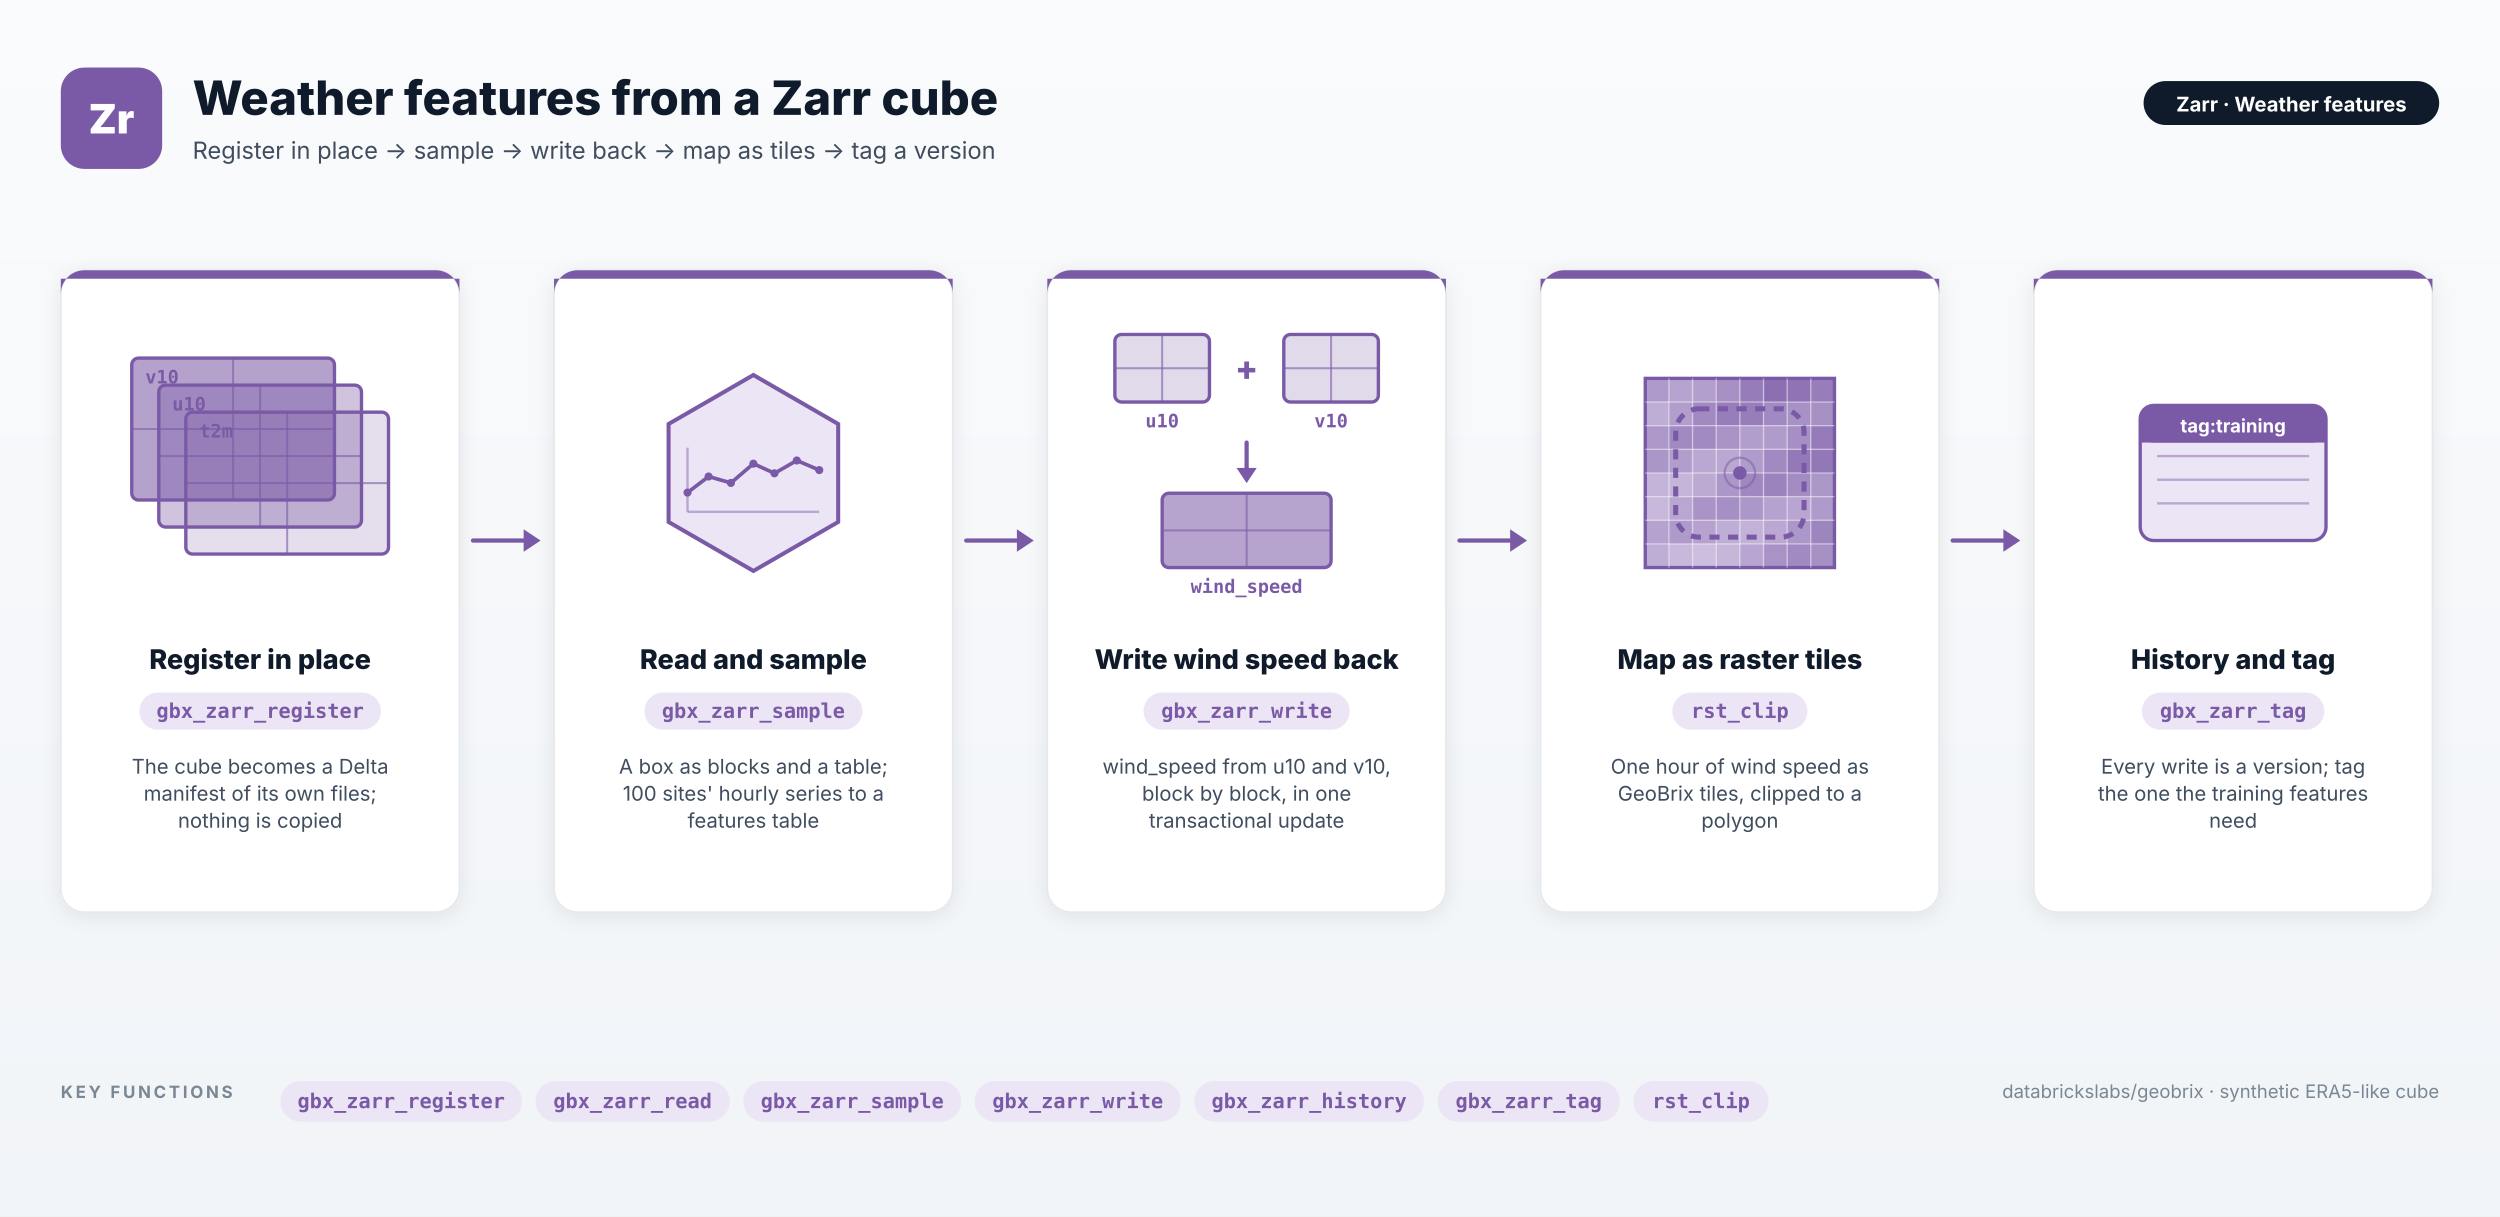
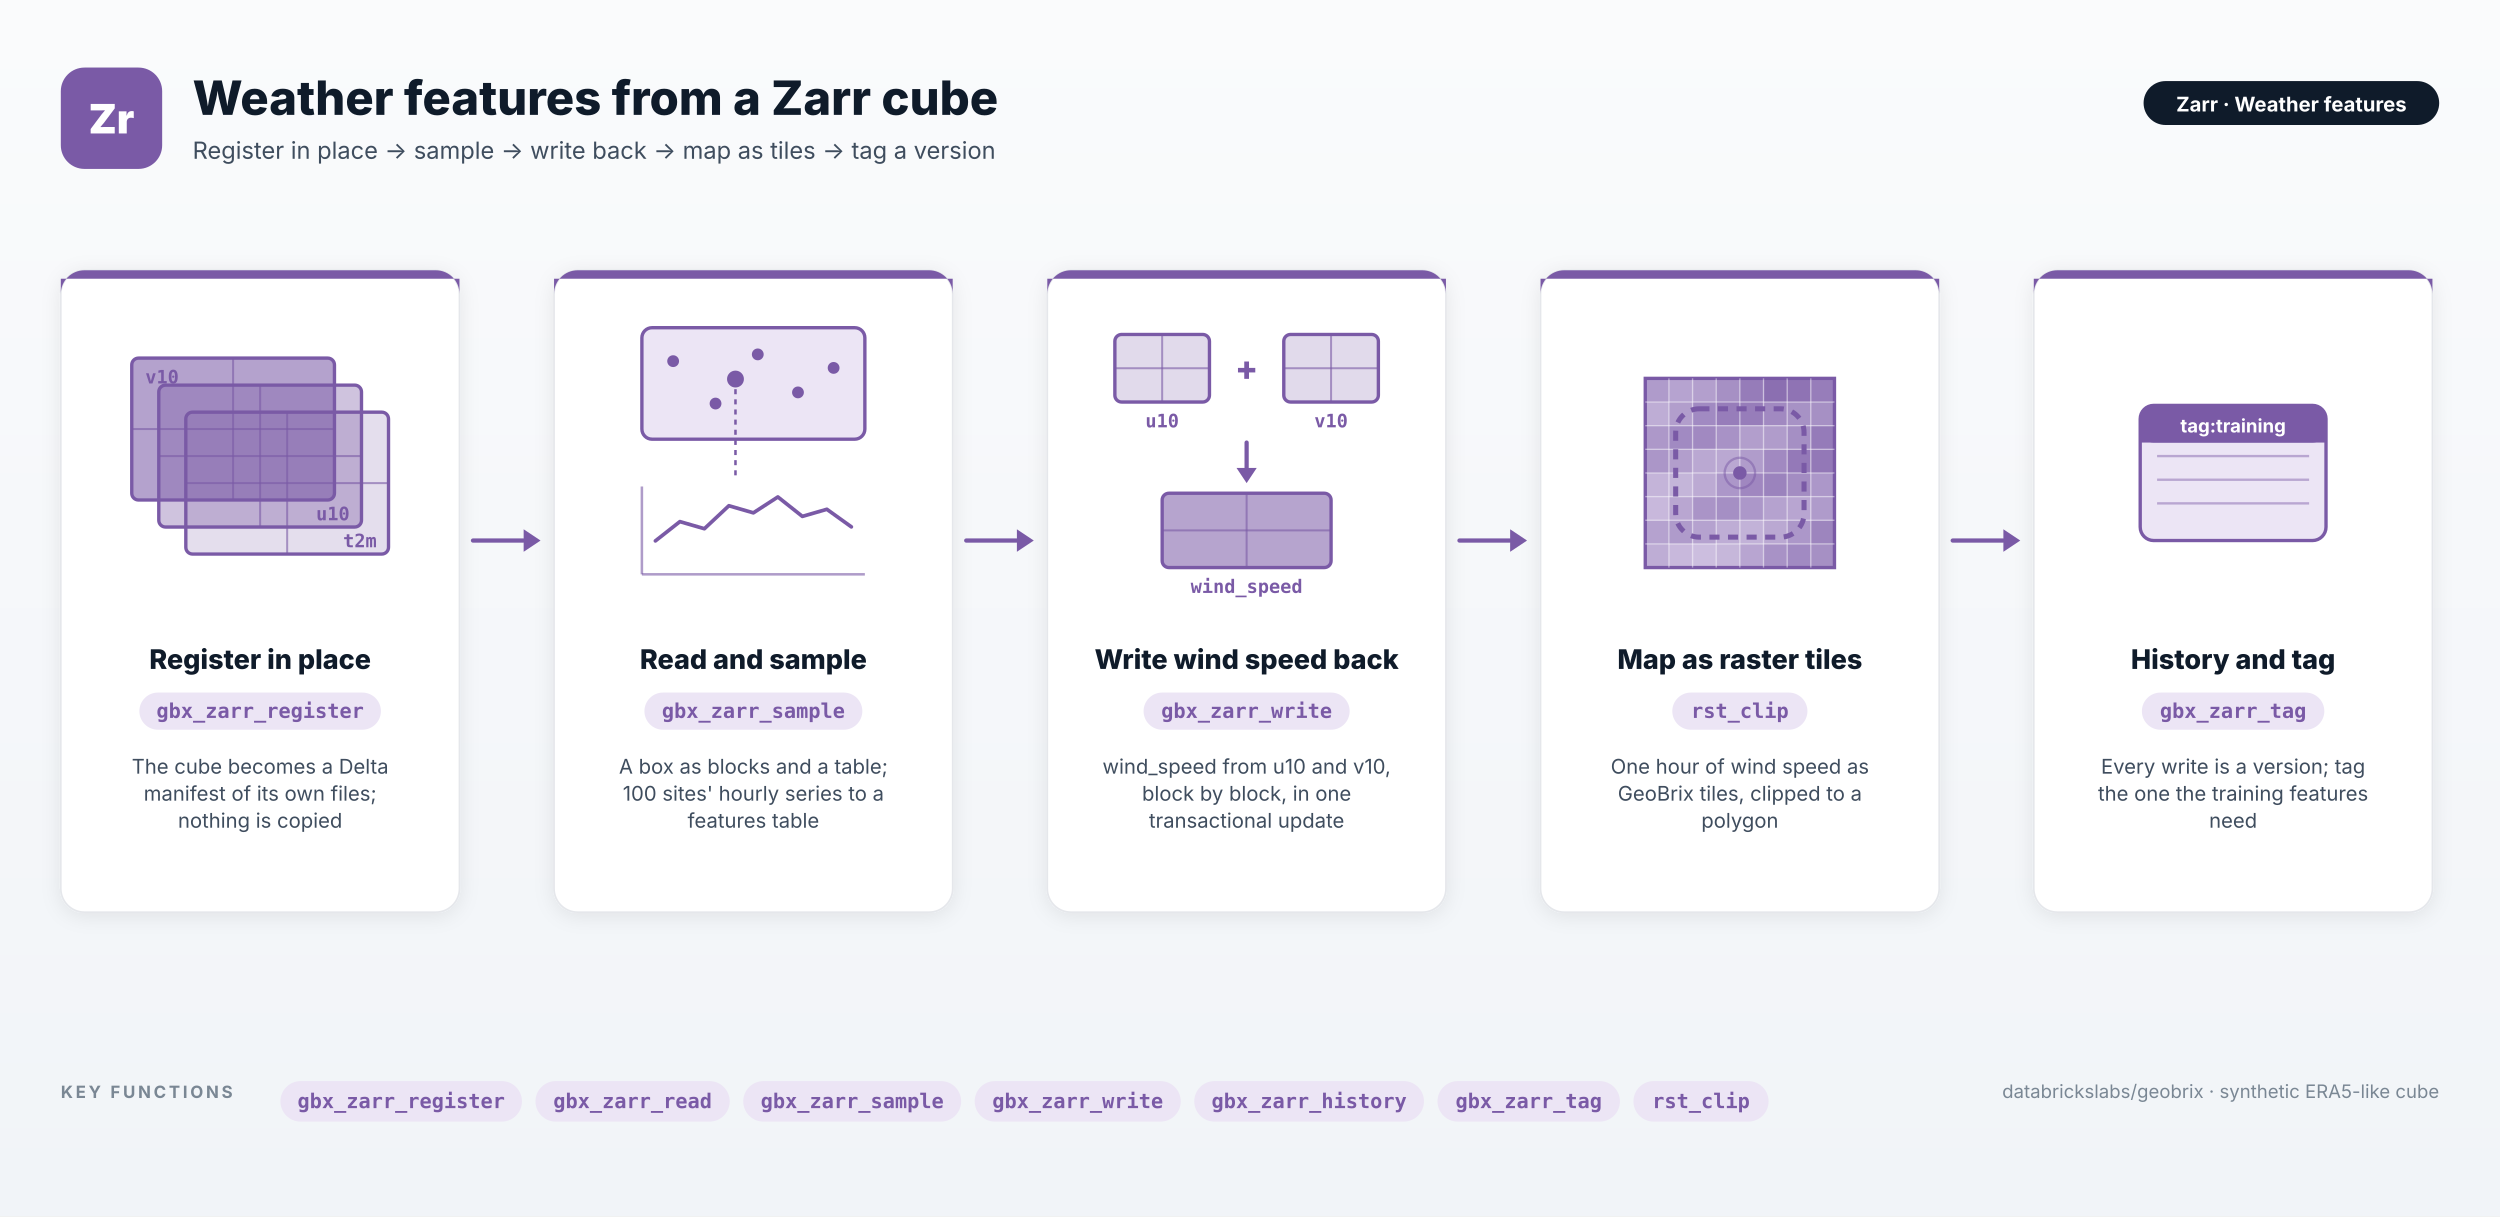
<svg xmlns="http://www.w3.org/2000/svg" viewBox="0 0 1480 720" width="1480" height="720" style="font-family: Inter, -apple-system, system-ui, sans-serif;">
  <defs>
    <filter id="card-shadow" x="-5%" y="-5%" width="110%" height="115%">
      <feDropShadow dx="0" dy="2" stdDeviation="6" flood-color="#0F1B2A" flood-opacity="0.08" />
    </filter>
    <linearGradient id="bg" x1="0" y1="0" x2="0" y2="1">
      <stop offset="0" stop-color="#FAFBFC" />
      <stop offset="1" stop-color="#F1F4F8" />
    </linearGradient>
  </defs>
  <rect x="0" y="0" width="1480" height="720" fill="url(#bg)" />
  <rect x="36" y="40" rx="14" ry="14" width="60" height="60" fill="#7A5AA6" />
  <text x="66.0" y="79.0" text-anchor="middle" font-family="Inter, -apple-system, system-ui, sans-serif" font-size="24" font-weight="900" fill="#FFFFFF">Zr</text>
  <text x="114" y="68" font-family="Inter, -apple-system, system-ui, sans-serif" font-size="28" font-weight="800" fill="#0F1B2A" text-anchor="start">Weather features from a Zarr cube</text>
  <text x="114" y="94" font-family="Inter, -apple-system, system-ui, sans-serif" font-size="14" font-weight="400" fill="#3F4D5E" text-anchor="start">Register in place → sample → write back → map as tiles → tag a version</text>
  <rect x="1269" y="48" rx="13" ry="13" width="175" height="26" fill="#0F1B2A" />
  <text x="1356.5" y="66" text-anchor="middle" font-family="Inter, -apple-system, system-ui, sans-serif" font-size="12" font-weight="700" fill="#FFFFFF">Zarr · Weather features</text>
  <rect x="36" y="160" rx="14" ry="14" width="236" height="380" fill="#FFFFFF" stroke="#E5E7EB" stroke-width="1" filter="url(#card-shadow)" />
  <path d="M 36 174 A 14 14 0 0 1 50 160 H 258 A 14 14 0 0 1 272 174 V 165 H 36 Z" fill="#7A5AA6" />
  <rect x="110.0" y="244.0" rx="4" ry="4" width="120" height="84" fill="#7A5AA6" fill-opacity="0.20" stroke="#7A5AA6" stroke-width="2" />
  <line x1="170.0" y1="244.0" x2="170.0" y2="328.0" stroke="#7A5AA6" stroke-opacity="0.6" stroke-width="1.2" />
  <line x1="110.0" y1="286.0" x2="230.0" y2="286.0" stroke="#7A5AA6" stroke-opacity="0.6" stroke-width="1.2" />
-   <text x="118.0" y="259.0" font-family="ui-monospace, SFMono-Regular, Menlo, Consolas, monospace" font-size="11" font-weight="700" fill="#7A5AA6">t2m</text>
  <rect x="94.0" y="228.0" rx="4" ry="4" width="120" height="84" fill="#7A5AA6" fill-opacity="0.36" stroke="#7A5AA6" stroke-width="2" />
  <line x1="154.0" y1="228.0" x2="154.0" y2="312.0" stroke="#7A5AA6" stroke-opacity="0.6" stroke-width="1.2" />
  <line x1="94.0" y1="270.0" x2="214.0" y2="270.0" stroke="#7A5AA6" stroke-opacity="0.6" stroke-width="1.2" />
-   <text x="102.0" y="243.0" font-family="ui-monospace, SFMono-Regular, Menlo, Consolas, monospace" font-size="11" font-weight="700" fill="#7A5AA6">u10</text>
  <rect x="78.0" y="212.0" rx="4" ry="4" width="120" height="84" fill="#7A5AA6" fill-opacity="0.56" stroke="#7A5AA6" stroke-width="2" />
  <line x1="138.0" y1="212.0" x2="138.0" y2="296.0" stroke="#7A5AA6" stroke-opacity="0.6" stroke-width="1.2" />
  <line x1="78.0" y1="254.0" x2="198.0" y2="254.0" stroke="#7A5AA6" stroke-opacity="0.6" stroke-width="1.2" />
-   <text x="86.0" y="227.0" font-family="ui-monospace, SFMono-Regular, Menlo, Consolas, monospace" font-size="11" font-weight="700" fill="#7A5AA6">v10</text>
+   <text x="223.0" y="324.0" text-anchor="end" font-family="ui-monospace, SFMono-Regular, Menlo, Consolas, monospace" font-size="11" font-weight="700" fill="#7A5AA6">t2m</text>
+   <text x="207.0" y="308.0" text-anchor="end" font-family="ui-monospace, SFMono-Regular, Menlo, Consolas, monospace" font-size="11" font-weight="700" fill="#7A5AA6">u10</text>
+   <text x="86.0" y="227.0" text-anchor="start" font-family="ui-monospace, SFMono-Regular, Menlo, Consolas, monospace" font-size="11" font-weight="700" fill="#7A5AA6">v10</text>
  <text x="154.0" y="396" font-family="Inter, -apple-system, system-ui, sans-serif" font-size="16" font-weight="800" fill="#0F1B2A" text-anchor="middle">Register in place</text>
  <g transform="translate(82.5, 410)">
    <rect x="0" y="0" rx="11" ry="11" width="143" height="22" fill="#ECE5F5" />
    <text x="71.5" y="15.0" text-anchor="middle" font-family="ui-monospace, SFMono-Regular, Menlo, Consolas, monospace" font-size="12" font-weight="700" fill="#7A5AA6">gbx_zarr_register</text>
  </g>
  <text x="154.0" y="458" text-anchor="middle" font-family="Inter, sans-serif" font-size="12" fill="#3F4D5E">The cube becomes a Delta</text>
  <text x="154.0" y="474" text-anchor="middle" font-family="Inter, sans-serif" font-size="12" fill="#3F4D5E">manifest of its own files;</text>
  <text x="154.0" y="490" text-anchor="middle" font-family="Inter, sans-serif" font-size="12" fill="#3F4D5E">nothing is copied</text>
  <line x1="280" y1="320.0" x2="310" y2="320.0" stroke="#7A5AA6" stroke-width="2.5" stroke-linecap="round" />
  <polygon points="320,320.0 310,313.333 310,326.667" fill="#7A5AA6" />
  <rect x="328" y="160" rx="14" ry="14" width="236" height="380" fill="#FFFFFF" stroke="#E5E7EB" stroke-width="1" filter="url(#card-shadow)" />
  <path d="M 328 174 A 14 14 0 0 1 342 160 H 550 A 14 14 0 0 1 564 174 V 165 H 328 Z" fill="#7A5AA6" />
-   <polygon points="446.0,222.0 496.2,251.0 496.2,309.0 446.0,338.0 395.8,309.0 395.8,251.0" fill="#ECE5F5" stroke="#7A5AA6" stroke-width="2.4" />
-   <line x1="407.0" y1="303.0" x2="485.0" y2="303.0" stroke="#7A5AA6" stroke-width="1.4" stroke-opacity="0.45" />
-   <line x1="407.0" y1="265.0" x2="407.0" y2="303.0" stroke="#7A5AA6" stroke-width="1.4" stroke-opacity="0.45" />
-   <polyline points="407.0,291.6 419.5,282.1 432.7,285.9 446.0,274.5 458.5,280.2 471.7,272.6 485.0,278.3" fill="none" stroke="#7A5AA6" stroke-width="2.2" stroke-linecap="round" stroke-linejoin="round" />
-   <circle cx="407.0" cy="291.6" r="2.4" fill="#7A5AA6" />
-   <circle cx="419.5" cy="282.1" r="2.4" fill="#7A5AA6" />
-   <circle cx="432.7" cy="285.9" r="2.4" fill="#7A5AA6" />
-   <circle cx="446.0" cy="274.5" r="2.4" fill="#7A5AA6" />
-   <circle cx="458.5" cy="280.2" r="2.4" fill="#7A5AA6" />
-   <circle cx="471.7" cy="272.6" r="2.4" fill="#7A5AA6" />
-   <circle cx="485.0" cy="278.3" r="2.4" fill="#7A5AA6" />
+   <rect x="380.0" y="194.0" rx="6" ry="6" width="132" height="66" fill="#ECE5F5" stroke="#7A5AA6" stroke-width="2" />
+   <circle cx="398.5" cy="213.8" r="3.5" fill="#7A5AA6" />
+   <circle cx="423.6" cy="238.9" r="3.5" fill="#7A5AA6" />
+   <circle cx="448.6" cy="209.8" r="3.5" fill="#7A5AA6" />
+   <circle cx="472.4" cy="232.3" r="3.5" fill="#7A5AA6" />
+   <circle cx="493.5" cy="217.8" r="3.5" fill="#7A5AA6" />
+   <circle cx="435.4" cy="224.4" r="5" fill="#7A5AA6" />
+   <line x1="435.4" y1="230.4" x2="435.4" y2="282.0" stroke="#7A5AA6" stroke-width="1.5" stroke-dasharray="3 3" />
+   <line x1="380.0" y1="340.0" x2="512.0" y2="340.0" stroke="#7A5AA6" stroke-opacity="0.6" stroke-width="1.5" />
+   <line x1="380.0" y1="288.0" x2="380.0" y2="340.0" stroke="#7A5AA6" stroke-opacity="0.6" stroke-width="1.5" />
+   <polyline points="388.0,320.2 402.5,308.8 417.0,313.0 431.5,299.4 446.0,303.6 460.5,294.2 475.0,305.7 489.5,301.5 504.0,311.9" fill="none" stroke="#7A5AA6" stroke-width="2.2" stroke-linejoin="round" stroke-linecap="round" />
  <text x="446.0" y="396" font-family="Inter, -apple-system, system-ui, sans-serif" font-size="16" font-weight="800" fill="#0F1B2A" text-anchor="middle">Read and sample</text>
  <g transform="translate(381.5, 410)">
    <rect x="0" y="0" rx="11" ry="11" width="129" height="22" fill="#ECE5F5" />
    <text x="64.5" y="15.0" text-anchor="middle" font-family="ui-monospace, SFMono-Regular, Menlo, Consolas, monospace" font-size="12" font-weight="700" fill="#7A5AA6">gbx_zarr_sample</text>
  </g>
  <text x="446.0" y="458" text-anchor="middle" font-family="Inter, sans-serif" font-size="12" fill="#3F4D5E">A box as blocks and a table;</text>
  <text x="446.0" y="474" text-anchor="middle" font-family="Inter, sans-serif" font-size="12" fill="#3F4D5E">100 sites' hourly series to a</text>
  <text x="446.0" y="490" text-anchor="middle" font-family="Inter, sans-serif" font-size="12" fill="#3F4D5E">features table</text>
  <line x1="572" y1="320.0" x2="602" y2="320.0" stroke="#7A5AA6" stroke-width="2.5" stroke-linecap="round" />
  <polygon points="612,320.0 602,313.333 602,326.667" fill="#7A5AA6" />
  <rect x="620" y="160" rx="14" ry="14" width="236" height="380" fill="#FFFFFF" stroke="#E5E7EB" stroke-width="1" filter="url(#card-shadow)" />
  <path d="M 620 174 A 14 14 0 0 1 634 160 H 842 A 14 14 0 0 1 856 174 V 165 H 620 Z" fill="#7A5AA6" />
  <rect x="660.0" y="198.0" rx="4" ry="4" width="56" height="40" fill="#7A5AA6" fill-opacity="0.22" stroke="#7A5AA6" stroke-width="2" />
  <line x1="688.0" y1="198.0" x2="688.0" y2="238.0" stroke="#7A5AA6" stroke-opacity="0.6" stroke-width="1.2" />
  <line x1="660.0" y1="218.0" x2="716.0" y2="218.0" stroke="#7A5AA6" stroke-opacity="0.6" stroke-width="1.2" />
  <text x="688.0" y="253.0" text-anchor="middle" font-family="ui-monospace, SFMono-Regular, Menlo, Consolas, monospace" font-size="11" font-weight="700" fill="#7A5AA6">u10</text>
  <rect x="760.0" y="198.0" rx="4" ry="4" width="56" height="40" fill="#7A5AA6" fill-opacity="0.22" stroke="#7A5AA6" stroke-width="2" />
  <line x1="788.0" y1="198.0" x2="788.0" y2="238.0" stroke="#7A5AA6" stroke-opacity="0.6" stroke-width="1.2" />
  <line x1="760.0" y1="218.0" x2="816.0" y2="218.0" stroke="#7A5AA6" stroke-opacity="0.6" stroke-width="1.2" />
  <text x="788.0" y="253.0" text-anchor="middle" font-family="ui-monospace, SFMono-Regular, Menlo, Consolas, monospace" font-size="11" font-weight="700" fill="#7A5AA6">v10</text>
  <text x="738.0" y="225.0" text-anchor="middle" font-family="Inter, sans-serif" font-size="20" font-weight="800" fill="#7A5AA6">+</text>
  <line x1="738.0" y1="262.0" x2="738.0" y2="278.0" stroke="#7A5AA6" stroke-width="2.5" stroke-linecap="round" />
  <polygon points="738.0,286.0 732.0,277.0 744.0,277.0" fill="#7A5AA6" />
  <rect x="688.0" y="292.0" rx="4" ry="4" width="100" height="44" fill="#7A5AA6" fill-opacity="0.55" stroke="#7A5AA6" stroke-width="2" />
  <line x1="738.0" y1="292.0" x2="738.0" y2="336.0" stroke="#7A5AA6" stroke-opacity="0.6" stroke-width="1.2" />
  <line x1="688.0" y1="314.0" x2="788.0" y2="314.0" stroke="#7A5AA6" stroke-opacity="0.6" stroke-width="1.2" />
  <text x="738.0" y="351.0" text-anchor="middle" font-family="ui-monospace, SFMono-Regular, Menlo, Consolas, monospace" font-size="11" font-weight="700" fill="#7A5AA6">wind_speed</text>
  <text x="738.0" y="396" font-family="Inter, -apple-system, system-ui, sans-serif" font-size="16" font-weight="800" fill="#0F1B2A" text-anchor="middle">Write wind speed back</text>
  <g transform="translate(677.0, 410)">
    <rect x="0" y="0" rx="11" ry="11" width="122" height="22" fill="#ECE5F5" />
    <text x="61.0" y="15.0" text-anchor="middle" font-family="ui-monospace, SFMono-Regular, Menlo, Consolas, monospace" font-size="12" font-weight="700" fill="#7A5AA6">gbx_zarr_write</text>
  </g>
  <text x="738.0" y="458" text-anchor="middle" font-family="Inter, sans-serif" font-size="12" fill="#3F4D5E">wind_speed from u10 and v10,</text>
  <text x="738.0" y="474" text-anchor="middle" font-family="Inter, sans-serif" font-size="12" fill="#3F4D5E">block by block, in one</text>
  <text x="738.0" y="490" text-anchor="middle" font-family="Inter, sans-serif" font-size="12" fill="#3F4D5E">transactional update</text>
  <line x1="864" y1="320.0" x2="894" y2="320.0" stroke="#7A5AA6" stroke-width="2.5" stroke-linecap="round" />
  <polygon points="904,320.0 894,313.333 894,326.667" fill="#7A5AA6" />
  <rect x="912" y="160" rx="14" ry="14" width="236" height="380" fill="#FFFFFF" stroke="#E5E7EB" stroke-width="1" filter="url(#card-shadow)" />
  <path d="M 912 174 A 14 14 0 0 1 926 160 H 1134 A 14 14 0 0 1 1148 174 V 165 H 912 Z" fill="#7A5AA6" />
  <rect x="974.0" y="224.0" width="112" height="112" fill="#ECE5F5" stroke="#7A5AA6" stroke-width="2" />
  <rect x="974.0" y="224.0" width="14" height="14" fill="#7A5AA6" fill-opacity="0.53" />
  <rect x="988.0" y="224.0" width="14" height="14" fill="#7A5AA6" fill-opacity="0.47" />
  <rect x="1002.0" y="224.0" width="14" height="14" fill="#7A5AA6" fill-opacity="0.50" />
  <rect x="1016.0" y="224.0" width="14" height="14" fill="#7A5AA6" fill-opacity="0.61" />
  <rect x="1030.0" y="224.0" width="14" height="14" fill="#7A5AA6" fill-opacity="0.75" />
  <rect x="1044.0" y="224.0" width="14" height="14" fill="#7A5AA6" fill-opacity="0.84" />
  <rect x="1058.0" y="224.0" width="14" height="14" fill="#7A5AA6" fill-opacity="0.82" />
  <rect x="1072.0" y="224.0" width="14" height="14" fill="#7A5AA6" fill-opacity="0.74" />
  <rect x="974.0" y="238.0" width="14" height="14" fill="#7A5AA6" fill-opacity="0.40" />
  <rect x="988.0" y="238.0" width="14" height="14" fill="#7A5AA6" fill-opacity="0.51" />
  <rect x="1002.0" y="238.0" width="14" height="14" fill="#7A5AA6" fill-opacity="0.65" />
  <rect x="1016.0" y="238.0" width="14" height="14" fill="#7A5AA6" fill-opacity="0.74" />
  <rect x="1030.0" y="238.0" width="14" height="14" fill="#7A5AA6" fill-opacity="0.74" />
  <rect x="1044.0" y="238.0" width="14" height="14" fill="#7A5AA6" fill-opacity="0.66" />
  <rect x="1058.0" y="238.0" width="14" height="14" fill="#7A5AA6" fill-opacity="0.60" />
  <rect x="1072.0" y="238.0" width="14" height="14" fill="#7A5AA6" fill-opacity="0.61" />
  <rect x="974.0" y="252.0" width="14" height="14" fill="#7A5AA6" fill-opacity="0.55" />
  <rect x="988.0" y="252.0" width="14" height="14" fill="#7A5AA6" fill-opacity="0.65" />
  <rect x="1002.0" y="252.0" width="14" height="14" fill="#7A5AA6" fill-opacity="0.66" />
  <rect x="1016.0" y="252.0" width="14" height="14" fill="#7A5AA6" fill-opacity="0.59" />
  <rect x="1030.0" y="252.0" width="14" height="14" fill="#7A5AA6" fill-opacity="0.51" />
  <rect x="1044.0" y="252.0" width="14" height="14" fill="#7A5AA6" fill-opacity="0.52" />
  <rect x="1058.0" y="252.0" width="14" height="14" fill="#7A5AA6" fill-opacity="0.62" />
  <rect x="1072.0" y="252.0" width="14" height="14" fill="#7A5AA6" fill-opacity="0.76" />
  <rect x="974.0" y="266.0" width="14" height="14" fill="#7A5AA6" fill-opacity="0.57" />
  <rect x="988.0" y="266.0" width="14" height="14" fill="#7A5AA6" fill-opacity="0.51" />
  <rect x="1002.0" y="266.0" width="14" height="14" fill="#7A5AA6" fill-opacity="0.43" />
  <rect x="1016.0" y="266.0" width="14" height="14" fill="#7A5AA6" fill-opacity="0.43" />
  <rect x="1030.0" y="266.0" width="14" height="14" fill="#7A5AA6" fill-opacity="0.52" />
  <rect x="1044.0" y="266.0" width="14" height="14" fill="#7A5AA6" fill-opacity="0.66" />
  <rect x="1058.0" y="266.0" width="14" height="14" fill="#7A5AA6" fill-opacity="0.77" />
  <rect x="1072.0" y="266.0" width="14" height="14" fill="#7A5AA6" fill-opacity="0.78" />
  <rect x="974.0" y="280.0" width="14" height="14" fill="#7A5AA6" fill-opacity="0.35" />
  <rect x="988.0" y="280.0" width="14" height="14" fill="#7A5AA6" fill-opacity="0.34" />
  <rect x="1002.0" y="280.0" width="14" height="14" fill="#7A5AA6" fill-opacity="0.42" />
  <rect x="1016.0" y="280.0" width="14" height="14" fill="#7A5AA6" fill-opacity="0.56" />
  <rect x="1030.0" y="280.0" width="14" height="14" fill="#7A5AA6" fill-opacity="0.67" />
  <rect x="1044.0" y="280.0" width="14" height="14" fill="#7A5AA6" fill-opacity="0.70" />
  <rect x="1058.0" y="280.0" width="14" height="14" fill="#7A5AA6" fill-opacity="0.64" />
  <rect x="1072.0" y="280.0" width="14" height="14" fill="#7A5AA6" fill-opacity="0.56" />
  <rect x="974.0" y="294.0" width="14" height="14" fill="#7A5AA6" fill-opacity="0.32" />
  <rect x="988.0" y="294.0" width="14" height="14" fill="#7A5AA6" fill-opacity="0.45" />
  <rect x="1002.0" y="294.0" width="14" height="14" fill="#7A5AA6" fill-opacity="0.58" />
  <rect x="1016.0" y="294.0" width="14" height="14" fill="#7A5AA6" fill-opacity="0.62" />
  <rect x="1030.0" y="294.0" width="14" height="14" fill="#7A5AA6" fill-opacity="0.56" />
  <rect x="1044.0" y="294.0" width="14" height="14" fill="#7A5AA6" fill-opacity="0.48" />
  <rect x="1058.0" y="294.0" width="14" height="14" fill="#7A5AA6" fill-opacity="0.46" />
  <rect x="1072.0" y="294.0" width="14" height="14" fill="#7A5AA6" fill-opacity="0.53" />
  <rect x="974.0" y="308.0" width="14" height="14" fill="#7A5AA6" fill-opacity="0.48" />
  <rect x="988.0" y="308.0" width="14" height="14" fill="#7A5AA6" fill-opacity="0.53" />
  <rect x="1002.0" y="308.0" width="14" height="14" fill="#7A5AA6" fill-opacity="0.48" />
  <rect x="1016.0" y="308.0" width="14" height="14" fill="#7A5AA6" fill-opacity="0.40" />
  <rect x="1030.0" y="308.0" width="14" height="14" fill="#7A5AA6" fill-opacity="0.37" />
  <rect x="1044.0" y="308.0" width="14" height="14" fill="#7A5AA6" fill-opacity="0.43" />
  <rect x="1058.0" y="308.0" width="14" height="14" fill="#7A5AA6" fill-opacity="0.56" />
  <rect x="1072.0" y="308.0" width="14" height="14" fill="#7A5AA6" fill-opacity="0.69" />
  <rect x="974.0" y="322.0" width="14" height="14" fill="#7A5AA6" fill-opacity="0.41" />
  <rect x="988.0" y="322.0" width="14" height="14" fill="#7A5AA6" fill-opacity="0.32" />
  <rect x="1002.0" y="322.0" width="14" height="14" fill="#7A5AA6" fill-opacity="0.28" />
  <rect x="1016.0" y="322.0" width="14" height="14" fill="#7A5AA6" fill-opacity="0.33" />
  <rect x="1030.0" y="322.0" width="14" height="14" fill="#7A5AA6" fill-opacity="0.46" />
  <rect x="1044.0" y="322.0" width="14" height="14" fill="#7A5AA6" fill-opacity="0.59" />
  <rect x="1058.0" y="322.0" width="14" height="14" fill="#7A5AA6" fill-opacity="0.65" />
  <rect x="1072.0" y="322.0" width="14" height="14" fill="#7A5AA6" fill-opacity="0.61" />
  <line x1="988.0" y1="224.0" x2="988.0" y2="336.0" stroke="#FFFFFF" stroke-width="0.8" stroke-opacity="0.45" />
  <line x1="974.0" y1="238.0" x2="1086.0" y2="238.0" stroke="#FFFFFF" stroke-width="0.8" stroke-opacity="0.45" />
  <line x1="1002.0" y1="224.0" x2="1002.0" y2="336.0" stroke="#FFFFFF" stroke-width="0.8" stroke-opacity="0.45" />
  <line x1="974.0" y1="252.0" x2="1086.0" y2="252.0" stroke="#FFFFFF" stroke-width="0.8" stroke-opacity="0.45" />
  <line x1="1016.0" y1="224.0" x2="1016.0" y2="336.0" stroke="#FFFFFF" stroke-width="0.8" stroke-opacity="0.45" />
  <line x1="974.0" y1="266.0" x2="1086.0" y2="266.0" stroke="#FFFFFF" stroke-width="0.8" stroke-opacity="0.45" />
  <line x1="1030.0" y1="224.0" x2="1030.0" y2="336.0" stroke="#FFFFFF" stroke-width="0.8" stroke-opacity="0.45" />
  <line x1="974.0" y1="280.0" x2="1086.0" y2="280.0" stroke="#FFFFFF" stroke-width="0.8" stroke-opacity="0.45" />
  <line x1="1044.0" y1="224.0" x2="1044.0" y2="336.0" stroke="#FFFFFF" stroke-width="0.8" stroke-opacity="0.45" />
  <line x1="974.0" y1="294.0" x2="1086.0" y2="294.0" stroke="#FFFFFF" stroke-width="0.8" stroke-opacity="0.45" />
  <line x1="1058.0" y1="224.0" x2="1058.0" y2="336.0" stroke="#FFFFFF" stroke-width="0.8" stroke-opacity="0.45" />
  <line x1="974.0" y1="308.0" x2="1086.0" y2="308.0" stroke="#FFFFFF" stroke-width="0.8" stroke-opacity="0.45" />
  <line x1="1072.0" y1="224.0" x2="1072.0" y2="336.0" stroke="#FFFFFF" stroke-width="0.8" stroke-opacity="0.45" />
  <line x1="974.0" y1="322.0" x2="1086.0" y2="322.0" stroke="#FFFFFF" stroke-width="0.8" stroke-opacity="0.45" />
  <rect x="992.0" y="242.0" width="76" height="76" rx="14" ry="14" fill="none" stroke="#7A5AA6" stroke-width="3" stroke-dasharray="6,5" />
  <circle cx="1030.0" cy="280.0" r="4" fill="#7A5AA6" />
  <circle cx="1030.0" cy="280.0" r="9" fill="none" stroke="#7A5AA6" stroke-width="1.4" stroke-opacity="0.5" />
  <text x="1030.0" y="396" font-family="Inter, -apple-system, system-ui, sans-serif" font-size="16" font-weight="800" fill="#0F1B2A" text-anchor="middle">Map as raster tiles</text>
  <g transform="translate(990.0, 410)">
    <rect x="0" y="0" rx="11" ry="11" width="80" height="22" fill="#ECE5F5" />
    <text x="40.0" y="15.0" text-anchor="middle" font-family="ui-monospace, SFMono-Regular, Menlo, Consolas, monospace" font-size="12" font-weight="700" fill="#7A5AA6">rst_clip</text>
  </g>
  <text x="1030.0" y="458" text-anchor="middle" font-family="Inter, sans-serif" font-size="12" fill="#3F4D5E">One hour of wind speed as</text>
  <text x="1030.0" y="474" text-anchor="middle" font-family="Inter, sans-serif" font-size="12" fill="#3F4D5E">GeoBrix tiles, clipped to a</text>
  <text x="1030.0" y="490" text-anchor="middle" font-family="Inter, sans-serif" font-size="12" fill="#3F4D5E">polygon</text>
  <line x1="1156" y1="320.0" x2="1186" y2="320.0" stroke="#7A5AA6" stroke-width="2.5" stroke-linecap="round" />
  <polygon points="1196,320.0 1186,313.333 1186,326.667" fill="#7A5AA6" />
  <rect x="1204" y="160" rx="14" ry="14" width="236" height="380" fill="#FFFFFF" stroke="#E5E7EB" stroke-width="1" filter="url(#card-shadow)" />
  <path d="M 1204 174 A 14 14 0 0 1 1218 160 H 1426 A 14 14 0 0 1 1440 174 V 165 H 1204 Z" fill="#7A5AA6" />
  <rect x="1267.0" y="240.0" rx="8" ry="8" width="110" height="80" fill="#ECE5F5" stroke="#7A5AA6" stroke-width="2" />
  <rect x="1267.0" y="240.0" width="110" height="22" rx="8" ry="8" fill="#7A5AA6" />
  <rect x="1267.0" y="252.0" width="110" height="10" fill="#7A5AA6" />
  <text x="1322.0" y="256.0" text-anchor="middle" font-family="Inter, sans-serif" font-size="11" font-weight="700" fill="#FFFFFF">tag:training</text>
  <line x1="1277.0" y1="270.0" x2="1367.0" y2="270.0" stroke="#7A5AA6" stroke-opacity="0.45" stroke-width="1.4" />
  <line x1="1277.0" y1="284.0" x2="1367.0" y2="284.0" stroke="#7A5AA6" stroke-opacity="0.45" stroke-width="1.4" />
  <line x1="1277.0" y1="298.0" x2="1367.0" y2="298.0" stroke="#7A5AA6" stroke-opacity="0.45" stroke-width="1.4" />
  <text x="1322.0" y="396" font-family="Inter, -apple-system, system-ui, sans-serif" font-size="16" font-weight="800" fill="#0F1B2A" text-anchor="middle">History and tag</text>
  <g transform="translate(1268.0, 410)">
    <rect x="0" y="0" rx="11" ry="11" width="108" height="22" fill="#ECE5F5" />
    <text x="54.0" y="15.0" text-anchor="middle" font-family="ui-monospace, SFMono-Regular, Menlo, Consolas, monospace" font-size="12" font-weight="700" fill="#7A5AA6">gbx_zarr_tag</text>
  </g>
  <text x="1322.0" y="458" text-anchor="middle" font-family="Inter, sans-serif" font-size="12" fill="#3F4D5E">Every write is a version; tag</text>
  <text x="1322.0" y="474" text-anchor="middle" font-family="Inter, sans-serif" font-size="12" fill="#3F4D5E">the one the training features</text>
  <text x="1322.0" y="490" text-anchor="middle" font-family="Inter, sans-serif" font-size="12" fill="#3F4D5E">need</text>
  <text x="36" y="650" font-family="Inter, -apple-system, system-ui, sans-serif" font-size="10" font-weight="700" fill="#7A8794" text-anchor="start" letter-spacing="1.6">KEY FUNCTIONS</text>
  <rect x="166" y="640" rx="12" ry="12" width="143" height="24" fill="#ECE5F5" />
  <text x="237.5" y="656.0" text-anchor="middle" font-family="ui-monospace, SFMono-Regular, Menlo, Consolas, monospace" font-size="12" font-weight="700" fill="#7A5AA6">gbx_zarr_register</text>
  <rect x="317" y="640" rx="12" ry="12" width="115" height="24" fill="#ECE5F5" />
  <text x="374.5" y="656.0" text-anchor="middle" font-family="ui-monospace, SFMono-Regular, Menlo, Consolas, monospace" font-size="12" font-weight="700" fill="#7A5AA6">gbx_zarr_read</text>
  <rect x="440" y="640" rx="12" ry="12" width="129" height="24" fill="#ECE5F5" />
  <text x="504.5" y="656.0" text-anchor="middle" font-family="ui-monospace, SFMono-Regular, Menlo, Consolas, monospace" font-size="12" font-weight="700" fill="#7A5AA6">gbx_zarr_sample</text>
  <rect x="577" y="640" rx="12" ry="12" width="122" height="24" fill="#ECE5F5" />
  <text x="638.0" y="656.0" text-anchor="middle" font-family="ui-monospace, SFMono-Regular, Menlo, Consolas, monospace" font-size="12" font-weight="700" fill="#7A5AA6">gbx_zarr_write</text>
  <rect x="707" y="640" rx="12" ry="12" width="136" height="24" fill="#ECE5F5" />
  <text x="775.0" y="656.0" text-anchor="middle" font-family="ui-monospace, SFMono-Regular, Menlo, Consolas, monospace" font-size="12" font-weight="700" fill="#7A5AA6">gbx_zarr_history</text>
  <rect x="851" y="640" rx="12" ry="12" width="108" height="24" fill="#ECE5F5" />
  <text x="905.0" y="656.0" text-anchor="middle" font-family="ui-monospace, SFMono-Regular, Menlo, Consolas, monospace" font-size="12" font-weight="700" fill="#7A5AA6">gbx_zarr_tag</text>
  <rect x="967" y="640" rx="12" ry="12" width="80" height="24" fill="#ECE5F5" />
  <text x="1007.0" y="656.0" text-anchor="middle" font-family="ui-monospace, SFMono-Regular, Menlo, Consolas, monospace" font-size="12" font-weight="700" fill="#7A5AA6">rst_clip</text>
  <text x="1444" y="650" font-family="Inter, -apple-system, system-ui, sans-serif" font-size="11" font-weight="400" fill="#7A8794" text-anchor="end">databrickslabs/geobrix · synthetic ERA5-like cube</text>
</svg>
